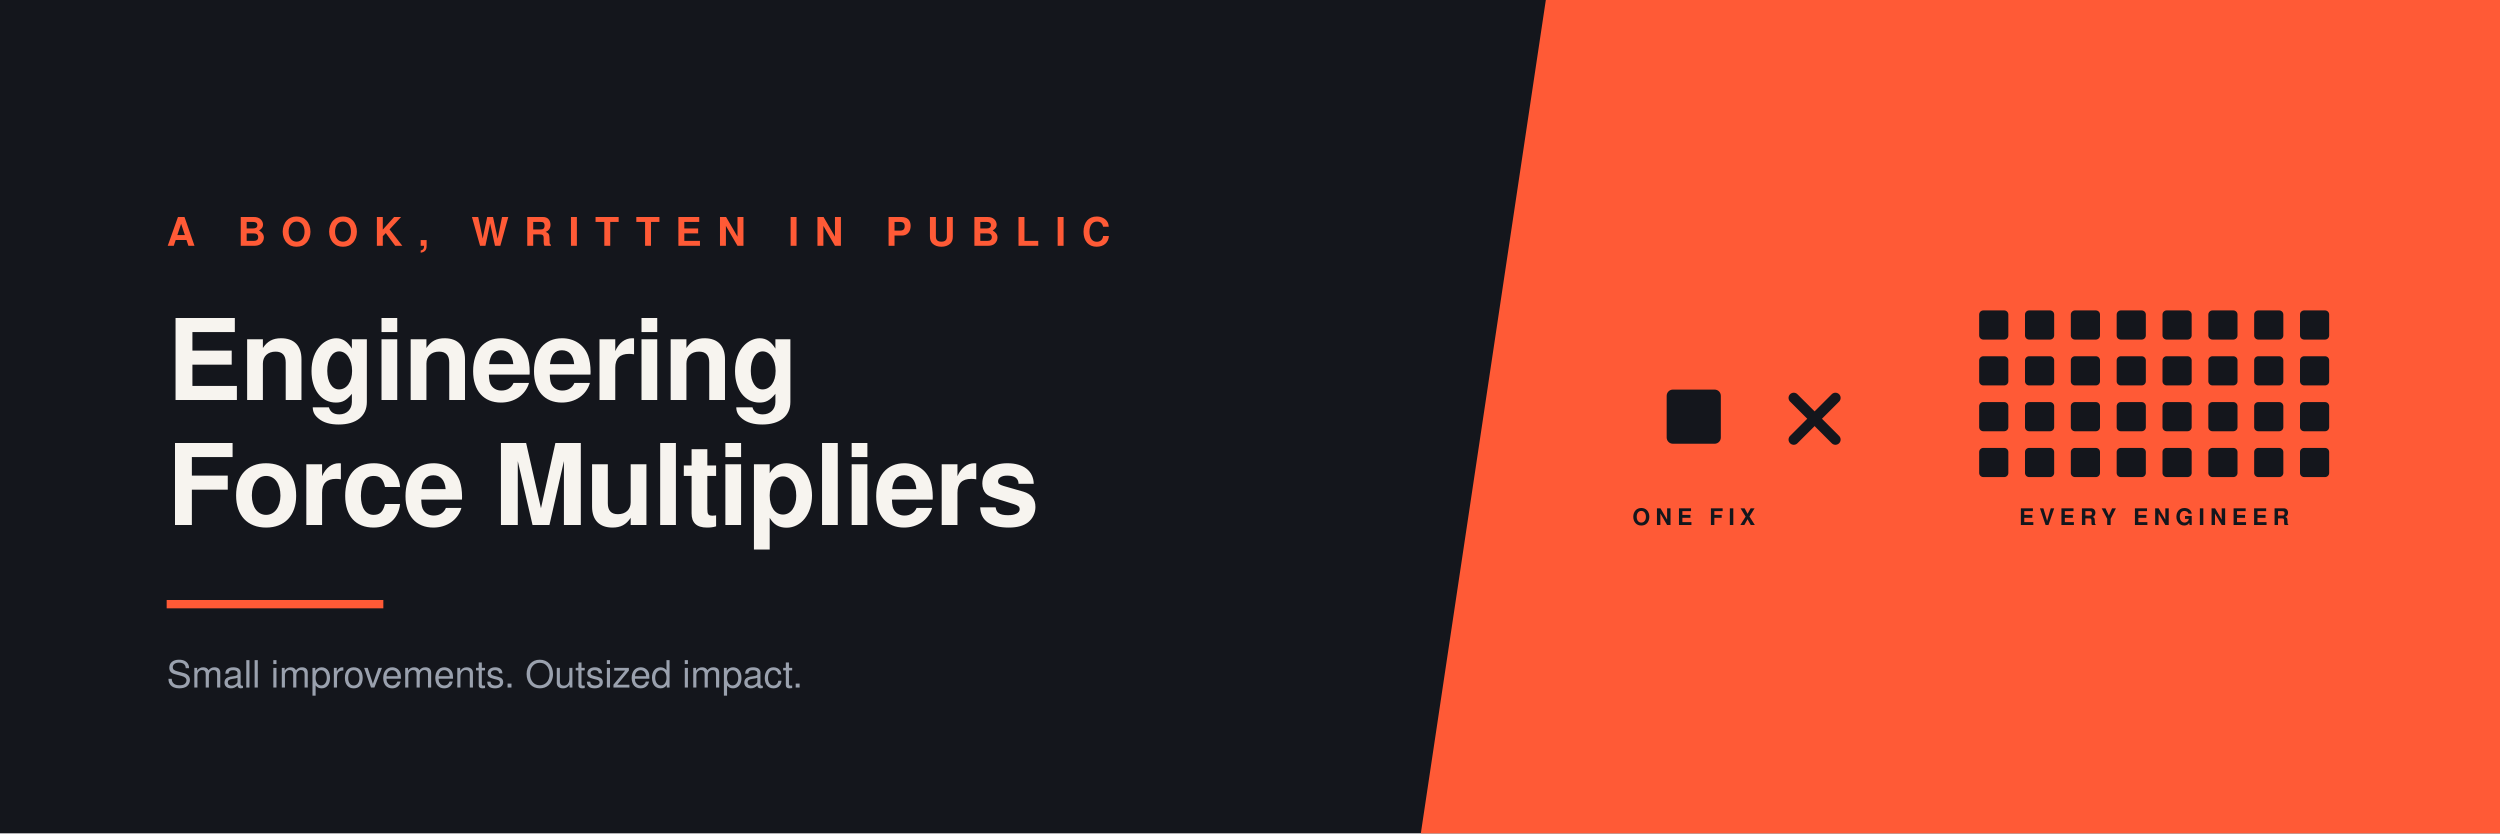
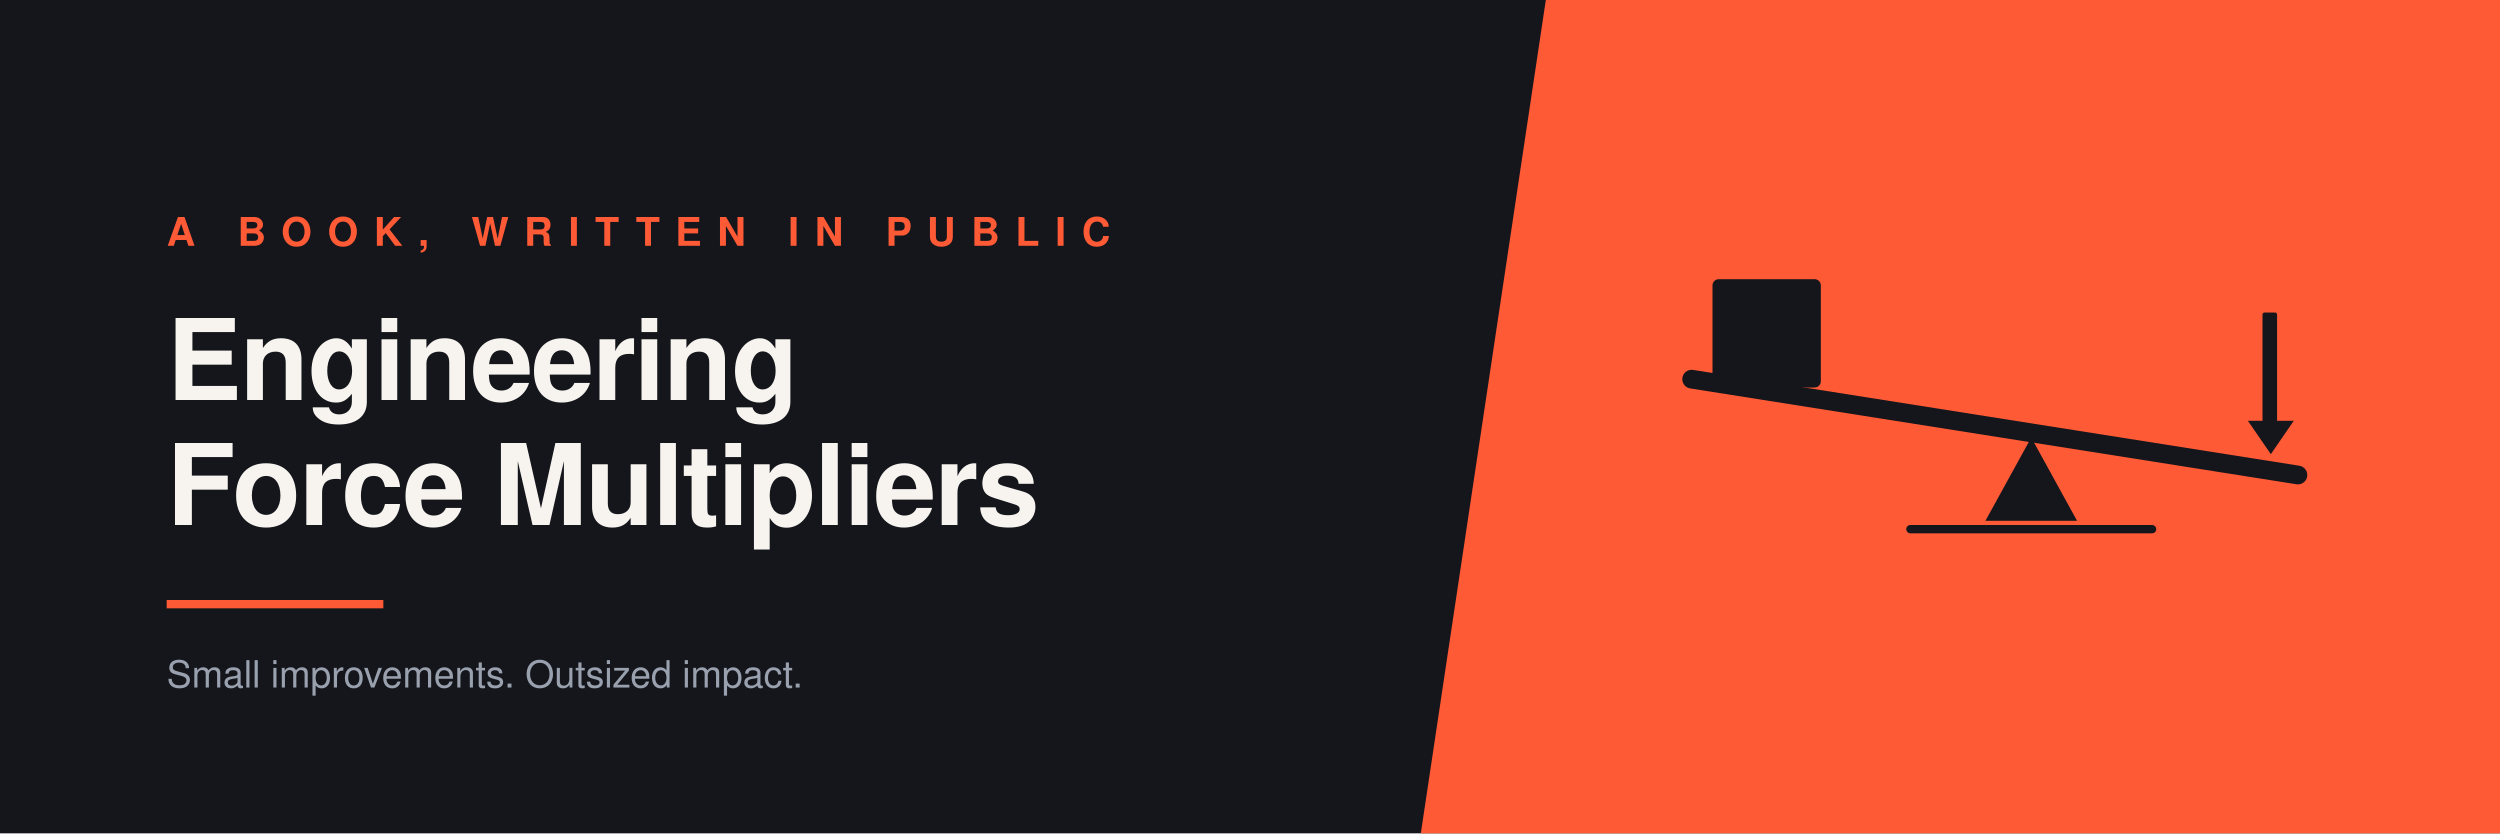
<svg xmlns="http://www.w3.org/2000/svg" width="1200" height="400" viewBox="0 0 1200 400">
  <defs>
    <style>
      .sans { font-family: "Helvetica Neue", Helvetica, Arial, sans-serif; }
    </style>
  </defs>
  <rect x="0" y="0" width="1200" height="400" fill="#14161C" />
  <polygon points="742,0 1200,0 1200,400 682,400" fill="#FF5A36" />
  <text class="sans" x="80" y="118" fill="#FF5A36" font-size="19" font-weight="700" letter-spacing="7.5">A BOOK, WRITTEN IN PUBLIC</text>
  <text class="sans" x="80" y="192" fill="#F7F4EF" font-size="54" font-weight="700" letter-spacing="-0.8">Engineering</text>
  <text class="sans" x="80" y="252" fill="#F7F4EF" font-size="54" font-weight="700" letter-spacing="-0.8">Force Multipliers</text>
  <rect x="80" y="288" width="104" height="4" fill="#FF5A36" />
  <text class="sans" x="80" y="330" fill="#9AA1AE" font-size="18" font-weight="400">Small improvements. Outsized impact.</text>
  <g fill="#14161C">
-     <rect x="800" y="187" width="26" height="26" rx="3" />
-     <text class="sans" x="813" y="252" fill="#14161C" font-size="11" font-weight="700" letter-spacing="2.5" text-anchor="middle">ONE FIX</text>
-     <g stroke="#14161C" stroke-width="5" stroke-linecap="round">
-       <line x1="861" y1="191" x2="881" y2="211" />
-       <line x1="881" y1="191" x2="861" y2="211" />
-     </g>
-     <g>
-       <rect x="950" y="149" width="14" height="14" rx="2" />
-       <rect x="972" y="149" width="14" height="14" rx="2" />
-       <rect x="994" y="149" width="14" height="14" rx="2" />
-       <rect x="1016" y="149" width="14" height="14" rx="2" />
-       <rect x="1038" y="149" width="14" height="14" rx="2" />
-       <rect x="1060" y="149" width="14" height="14" rx="2" />
-       <rect x="1082" y="149" width="14" height="14" rx="2" />
-       <rect x="1104" y="149" width="14" height="14" rx="2" />
-       <rect x="950" y="171" width="14" height="14" rx="2" />
-       <rect x="972" y="171" width="14" height="14" rx="2" />
-       <rect x="994" y="171" width="14" height="14" rx="2" />
-       <rect x="1016" y="171" width="14" height="14" rx="2" />
-       <rect x="1038" y="171" width="14" height="14" rx="2" />
-       <rect x="1060" y="171" width="14" height="14" rx="2" />
-       <rect x="1082" y="171" width="14" height="14" rx="2" />
-       <rect x="1104" y="171" width="14" height="14" rx="2" />
-       <rect x="950" y="193" width="14" height="14" rx="2" />
-       <rect x="972" y="193" width="14" height="14" rx="2" />
-       <rect x="994" y="193" width="14" height="14" rx="2" />
-       <rect x="1016" y="193" width="14" height="14" rx="2" />
-       <rect x="1038" y="193" width="14" height="14" rx="2" />
-       <rect x="1060" y="193" width="14" height="14" rx="2" />
-       <rect x="1082" y="193" width="14" height="14" rx="2" />
-       <rect x="1104" y="193" width="14" height="14" rx="2" />
-       <rect x="950" y="215" width="14" height="14" rx="2" />
-       <rect x="972" y="215" width="14" height="14" rx="2" />
-       <rect x="994" y="215" width="14" height="14" rx="2" />
-       <rect x="1016" y="215" width="14" height="14" rx="2" />
-       <rect x="1038" y="215" width="14" height="14" rx="2" />
-       <rect x="1060" y="215" width="14" height="14" rx="2" />
-       <rect x="1082" y="215" width="14" height="14" rx="2" />
-       <rect x="1104" y="215" width="14" height="14" rx="2" />
-     </g>
-     <text class="sans" x="1034" y="252" fill="#14161C" font-size="11" font-weight="700" letter-spacing="2.5" text-anchor="middle">EVERY ENGINEER</text>
+     <rect x="822" y="134" width="52" height="52" rx="3" />
+     <line x1="812" y1="182" x2="1103" y2="228" stroke="#14161C" stroke-width="9" stroke-linecap="round" />
+     <polygon points="975,210 953,250 997,250" />
+     <rect x="915" y="252" width="120" height="4" rx="2" />
+     <rect x="1086" y="150" width="7" height="54" rx="1" />
+     <polygon points="1079,202 1101,202 1090,218" />
  </g>
</svg>
